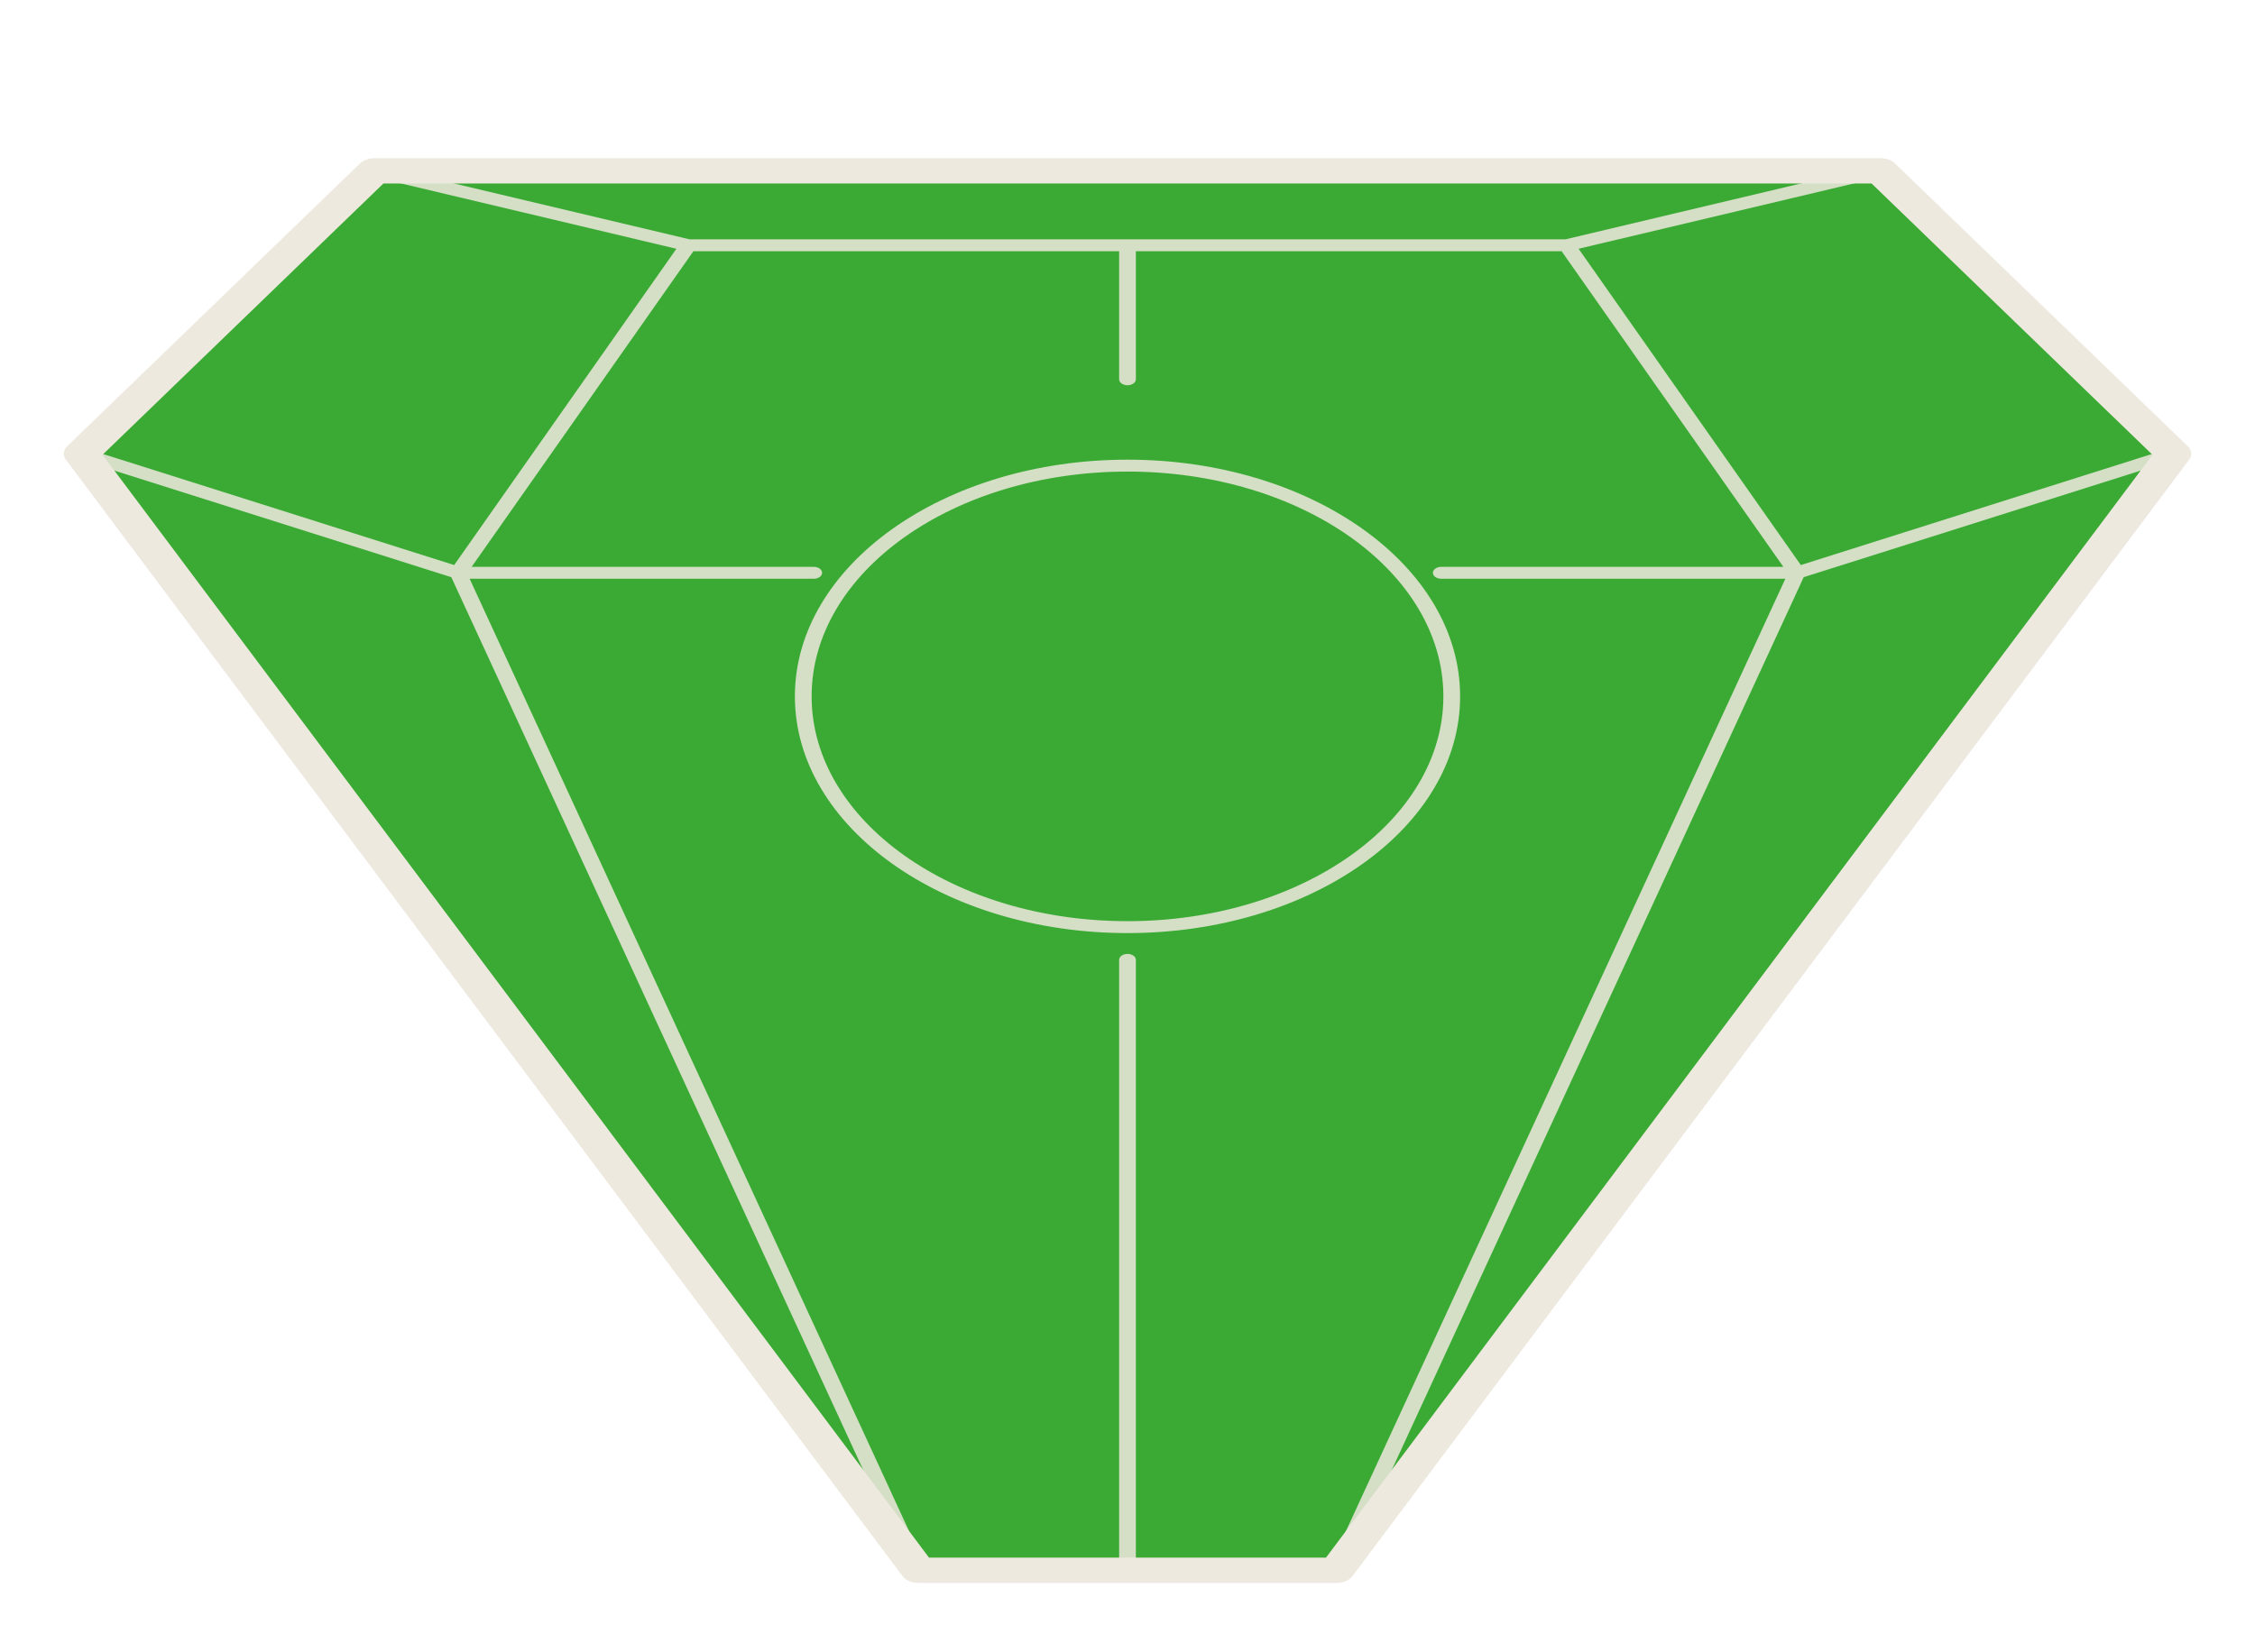
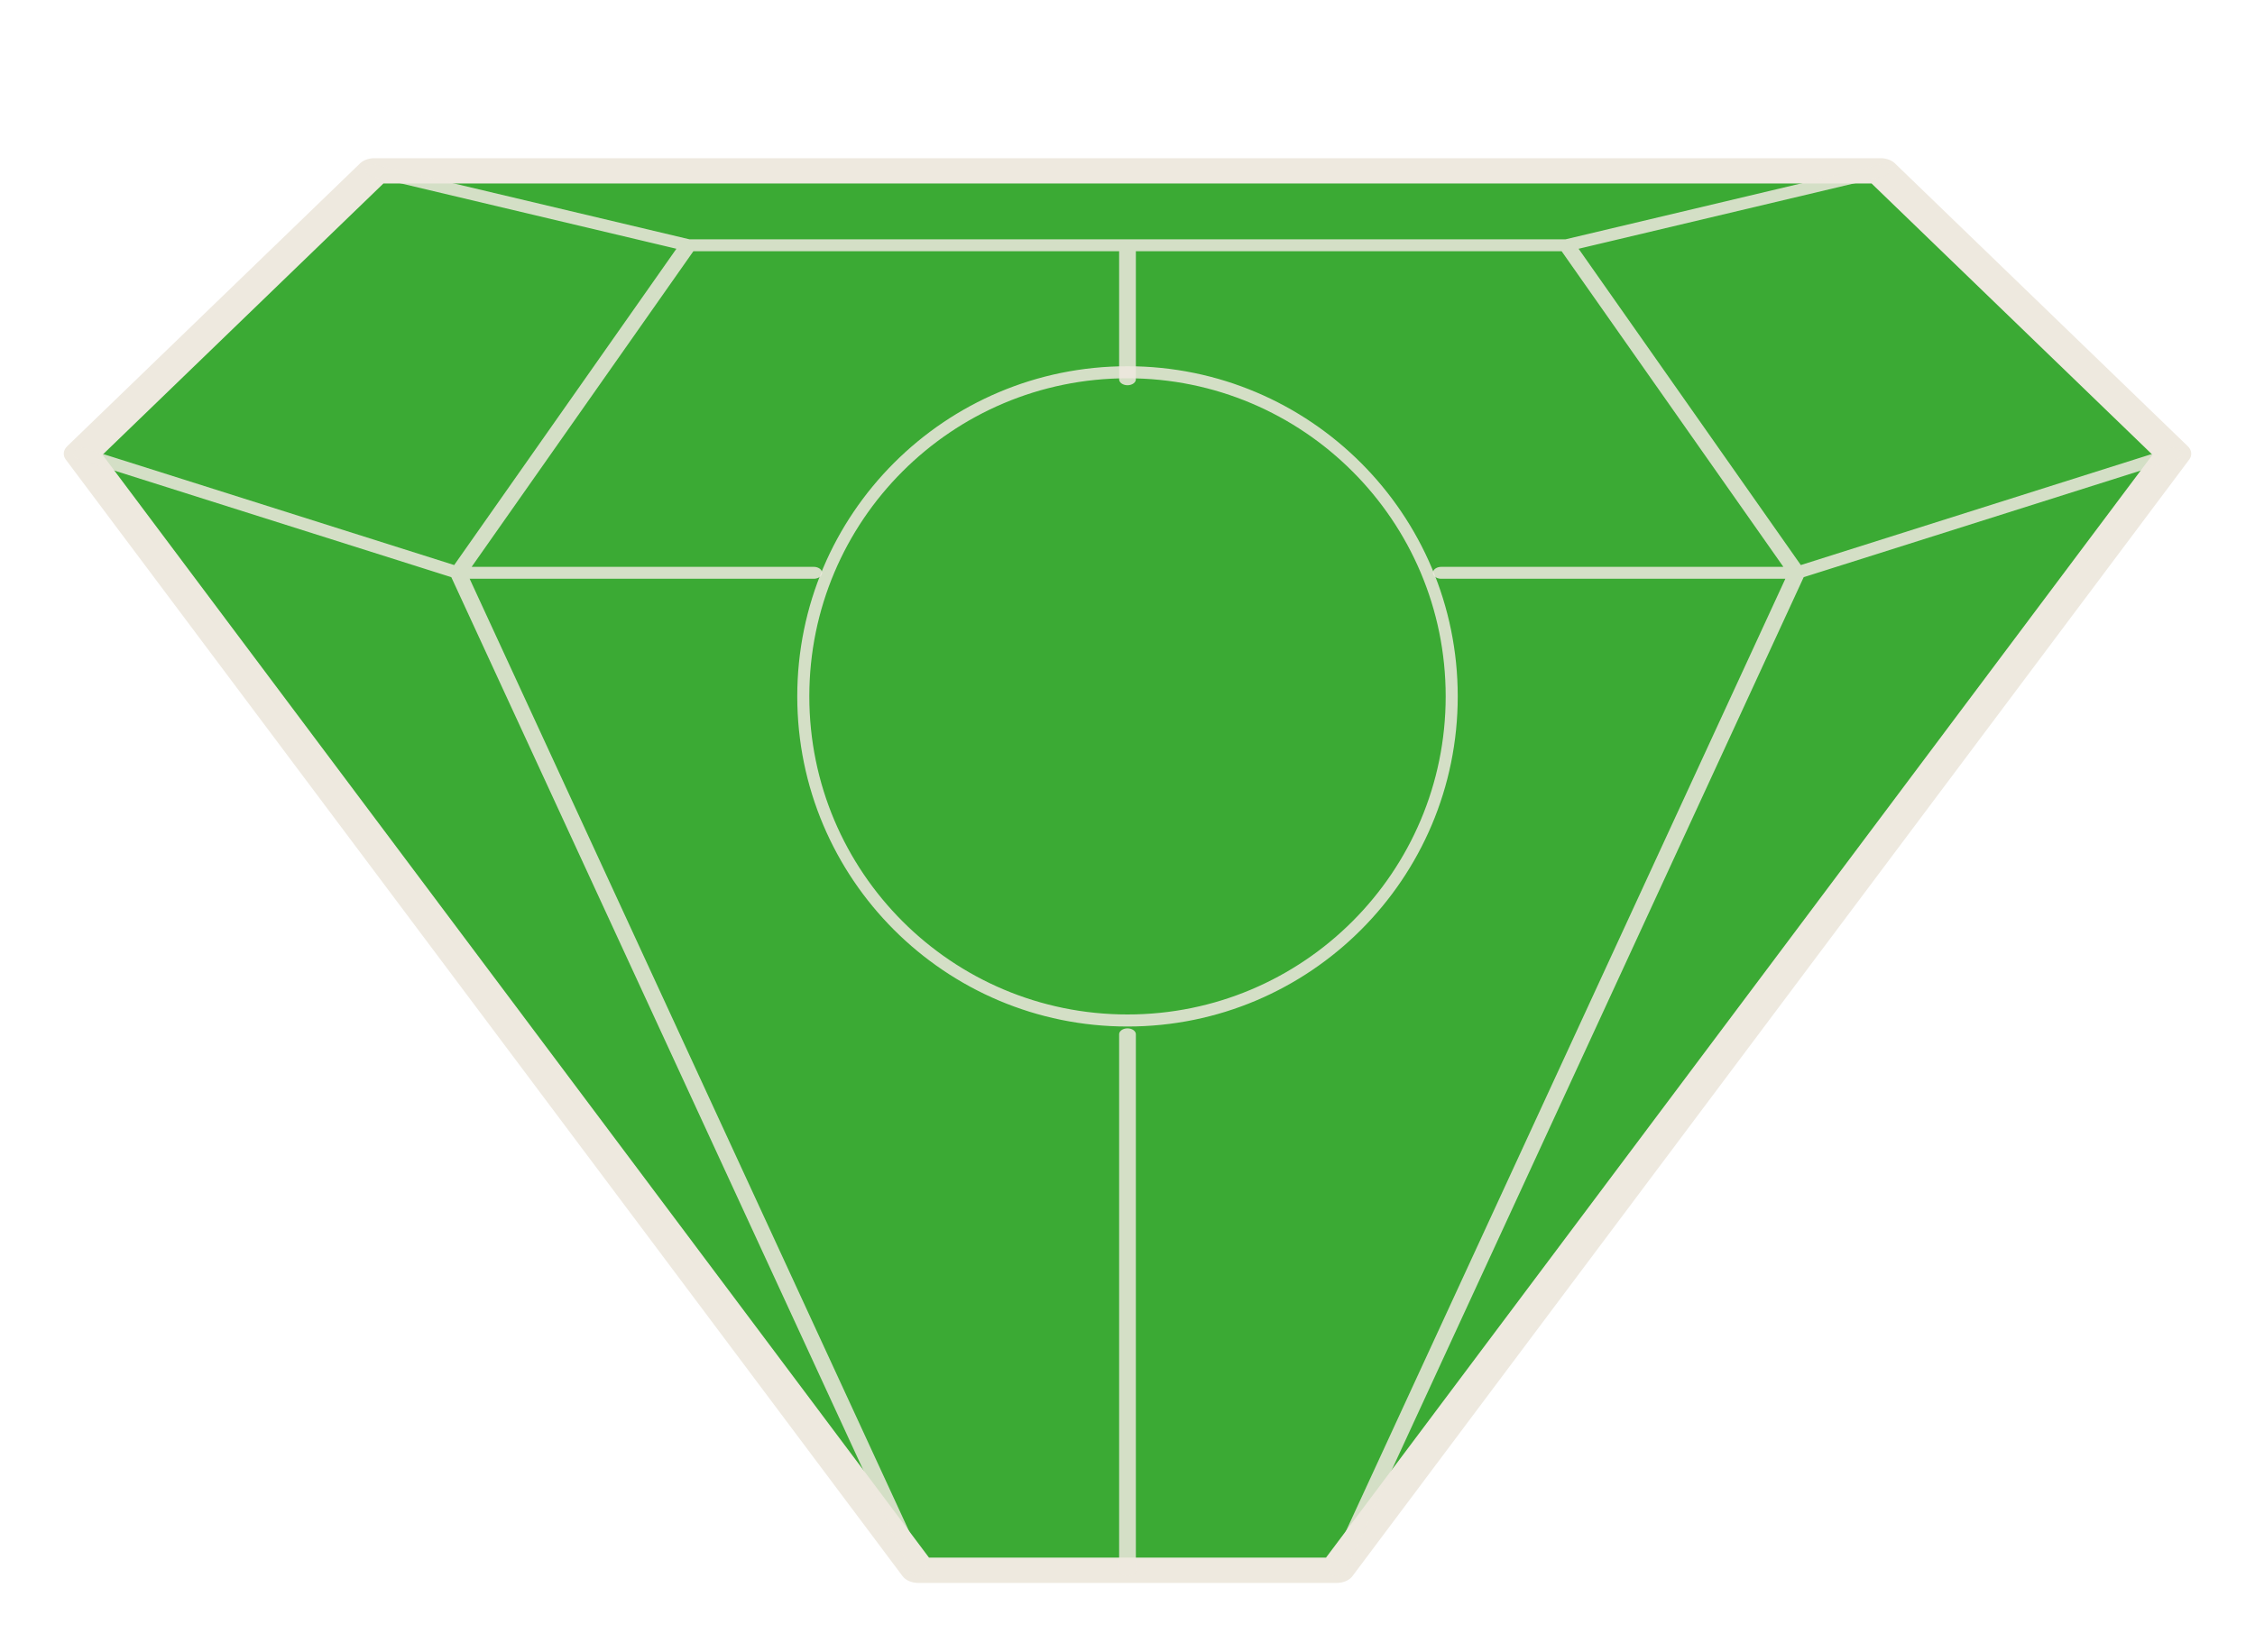
<svg xmlns="http://www.w3.org/2000/svg" width="318mm" height="233mm" viewBox="0 0 31.8 23.3" role="img" aria-label="Diamanten, gron, smal kant">
-   <g transform="translate(1.15 1.15) scale(29.5 21)" stroke-linejoin="round" stroke-linecap="round">
-     <path d="M .14 .06 L .86 .06 L 1 .25 L .60 1 L .40 1 L 0 .25 Z" fill="#3BAA34" stroke="#eee9df" stroke-width=".017" />
-     <g fill="none" stroke="#eee9df" stroke-width=".008" opacity=".85">
-       <path d="M .14 .06 L .29 .11 L .5 .11 L .71 .11 L .86 .06 M 0 .25 L .18 .33 L .29 .11 M .18 .33 H .35 M .65 .33 H .82 L 1 .25 M .71 .11 L .82 .33 M .18 .33 L .40 1 M .82 .33 L .60 1 M .50 .11 V .20 M .50 .59 V 1" />
-       <circle cx=".5" cy=".413" r=".155" />
+   <g transform="translate(1.15 1.15)" stroke-linejoin="round" stroke-linecap="round">
+     <g transform="scale(29.5 21)">
+       <path d="M .14 .06 L .86 .06 L 1 .25 L .60 1 L .40 1 L 0 .25 Z" fill="#3BAA34" stroke="#eee9df" stroke-width=".017" />
+       <path d="M .14 .06 L .29 .11 L .5 .11 L .71 .11 L .86 .06 M 0 .25 L .18 .33 L .29 .11 M .18 .33 H .35 M .65 .33 H .82 L 1 .25 M .71 .11 L .82 .33 M .18 .33 L .40 1 M .82 .33 L .60 1 M .50 .11 V .20 M .50 .64 V 1" fill="none" stroke="#eee9df" stroke-width=".008" opacity=".85" />
    </g>
+     <circle cx="14.75" cy="8.673" r="4.572" fill="none" stroke="#eee9df" stroke-width=".17" opacity=".85" />
  </g>
</svg>
